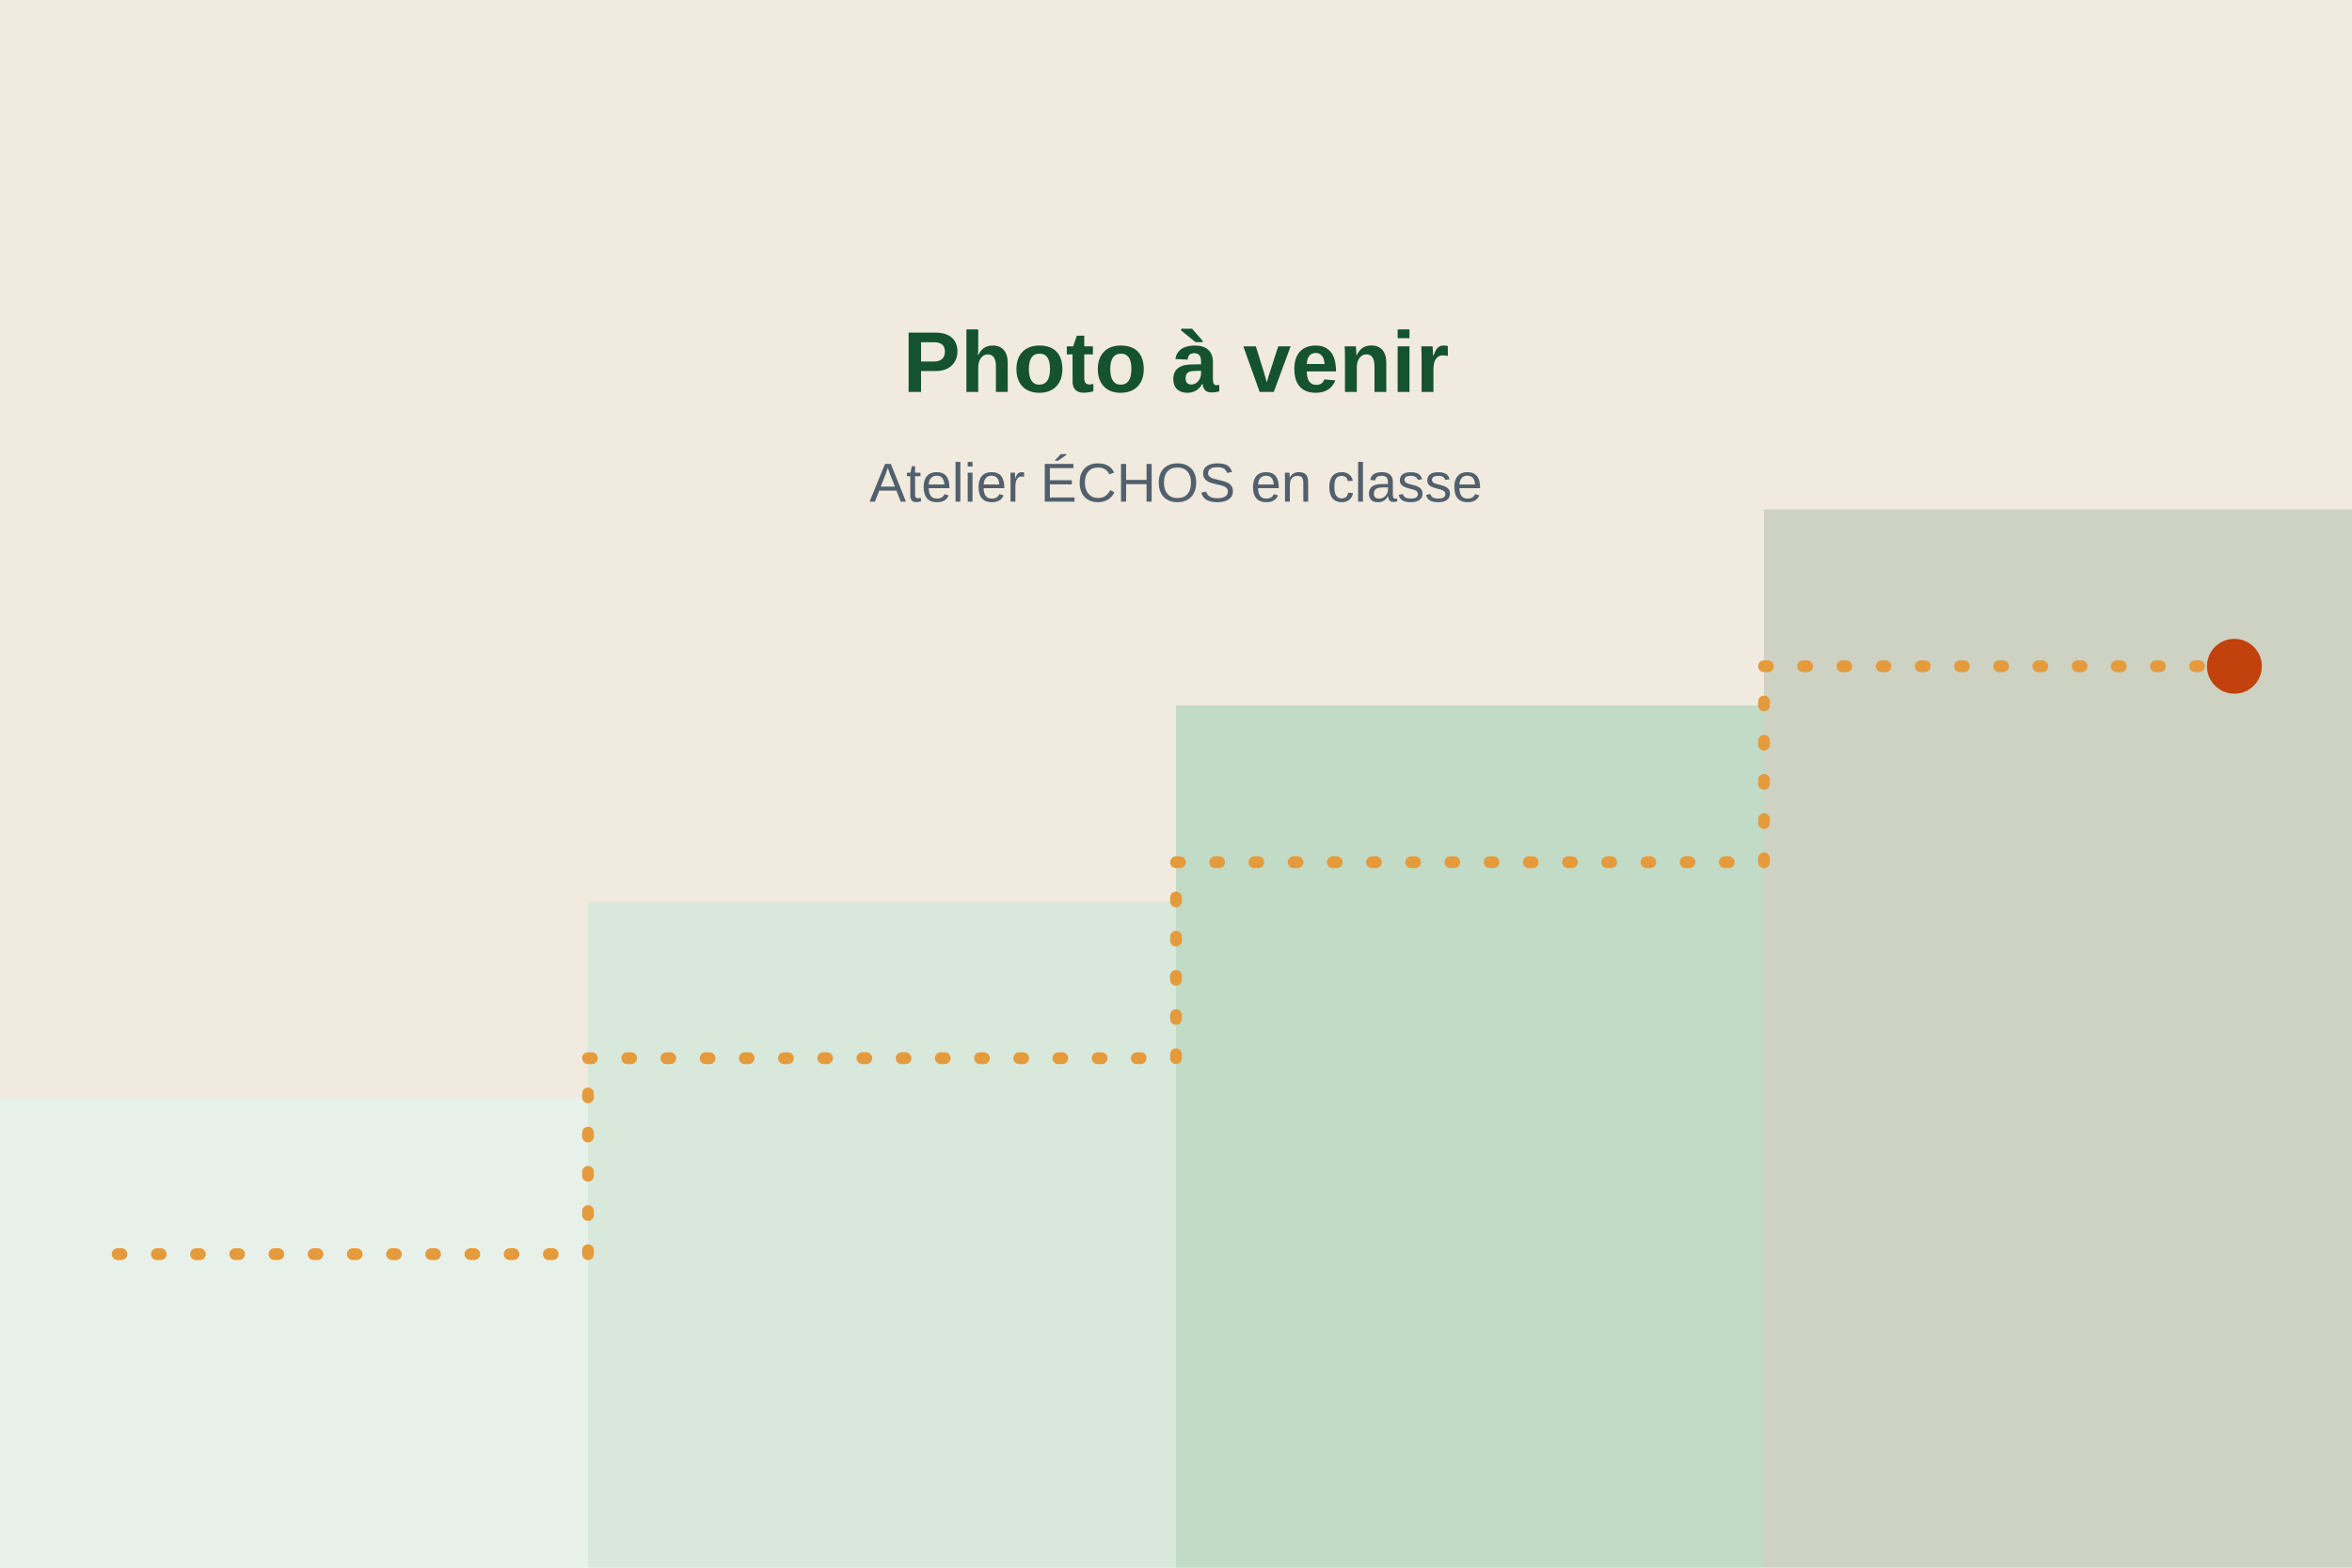
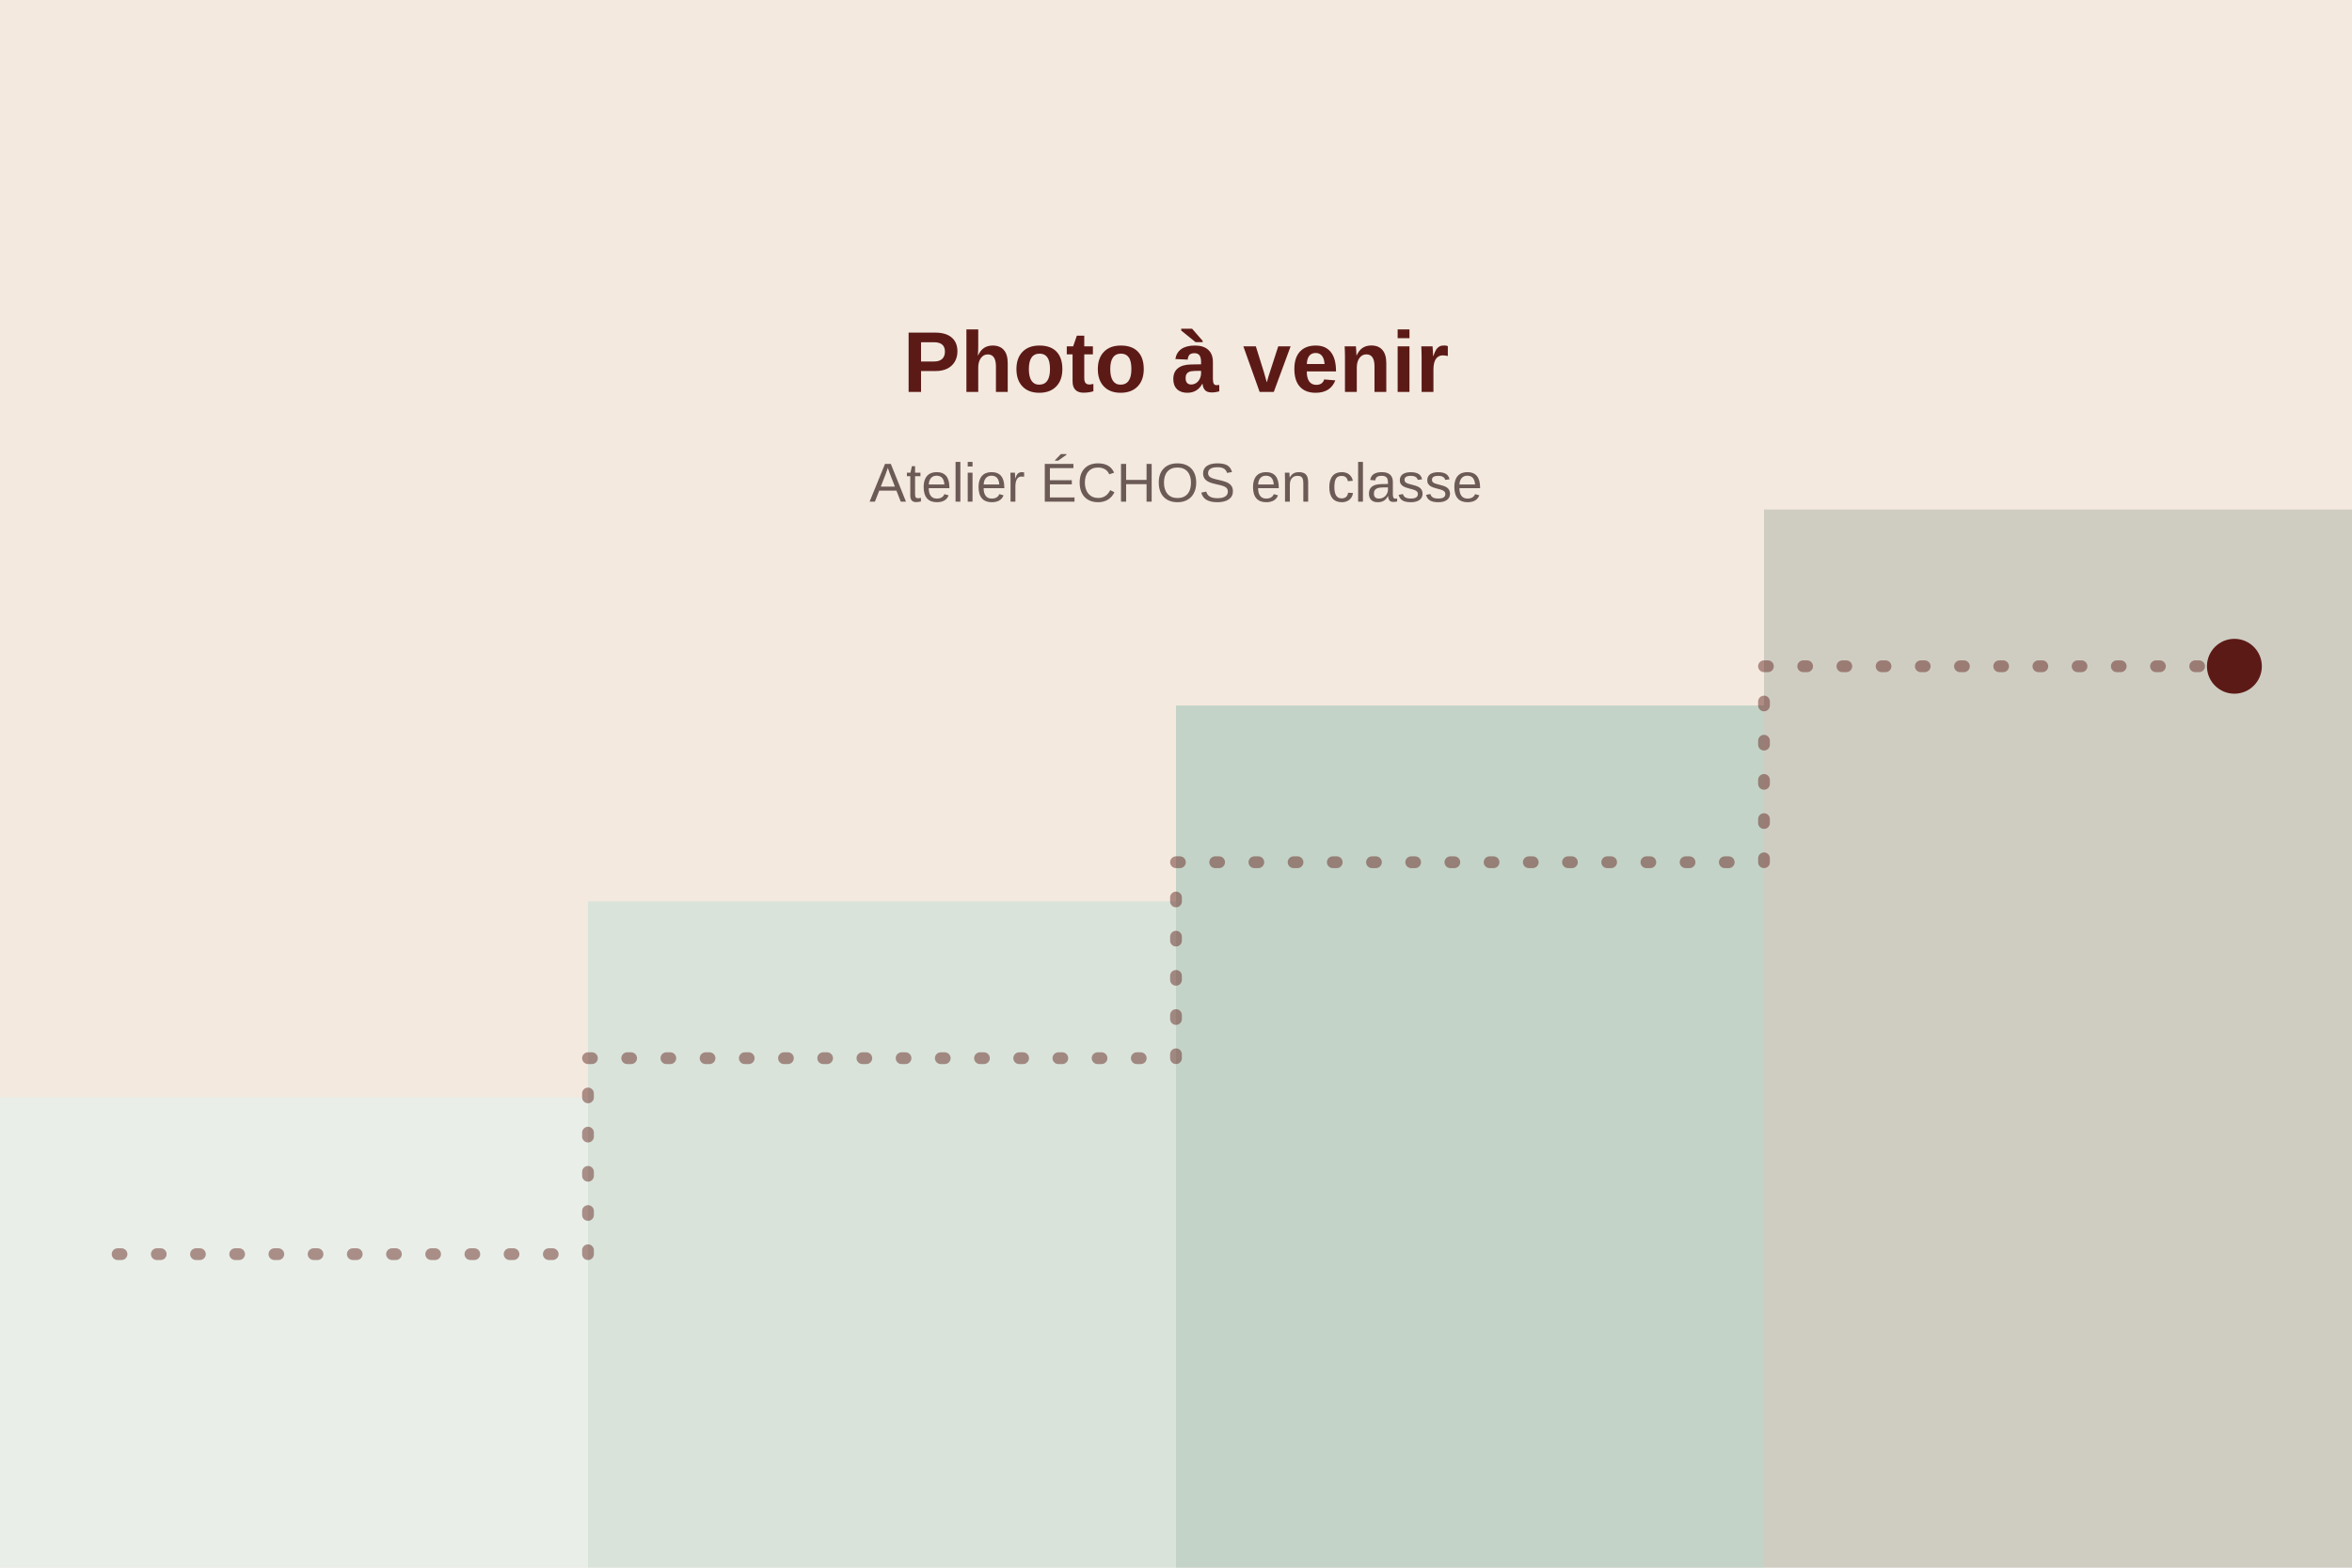
<svg xmlns="http://www.w3.org/2000/svg" viewBox="0 0 1200 800" width="1200" height="800" role="img" aria-label="Visuel provisoire : Atelier ÉCHOS en classe">
-   <rect width="1200" height="800" fill="#F1EADF" />
+   <rect width="1200" height="800" fill="#F3E9DF" />
  <g opacity="0.9">
-     <rect x="0" y="560" width="300" height="240" fill="#E7F2EA" />
-     <rect x="300" y="460" width="300" height="340" fill="#D5E8DA" />
-     <rect x="600" y="360" width="300" height="440" fill="#BBD9C4" />
-     <rect x="900" y="260" width="300" height="540" fill="#14532D" opacity="0.18" />
+     <rect x="0" y="560" width="300" height="240" fill="#E8EFE9" />
+     <rect x="300" y="460" width="300" height="340" fill="#D6E2D9" />
+     <rect x="600" y="360" width="300" height="440" fill="#BFD0C4" />
+     <rect x="900" y="260" width="300" height="540" fill="#2E4B3C" opacity="0.2" />
  </g>
-   <path d="M60 640 H300 V540 H600 V440 H900 V340 H1140" fill="none" stroke="#E59A3B" stroke-width="6" stroke-linecap="round" stroke-linejoin="round" stroke-dasharray="2 18" />
-   <circle cx="1140" cy="340" r="14" fill="#C2410C" />
+   <path d="M60 640 H300 V540 H600 V440 H900 V340 H1140" fill="none" stroke="#5C1A16" stroke-opacity="0.45" stroke-width="6" stroke-linecap="round" stroke-linejoin="round" stroke-dasharray="2 18" />
+   <circle cx="1140" cy="340" r="14" fill="#5C1A16" />
  <g font-family="Poppins, Montserrat, 'Segoe UI', Arial, sans-serif" text-anchor="middle">
-     <text x="600" y="200" font-size="44" font-weight="700" fill="#14532D">Photo à venir</text>
-     <text x="600" y="256" font-size="28" font-weight="500" fill="#52606D">Atelier ÉCHOS en classe</text>
+     <text x="600" y="200" font-size="44" font-weight="700" fill="#5C1A16">Photo à venir</text>
+     <text x="600" y="256" font-size="28" font-weight="500" fill="#6B5A55">Atelier ÉCHOS en classe</text>
  </g>
</svg>
